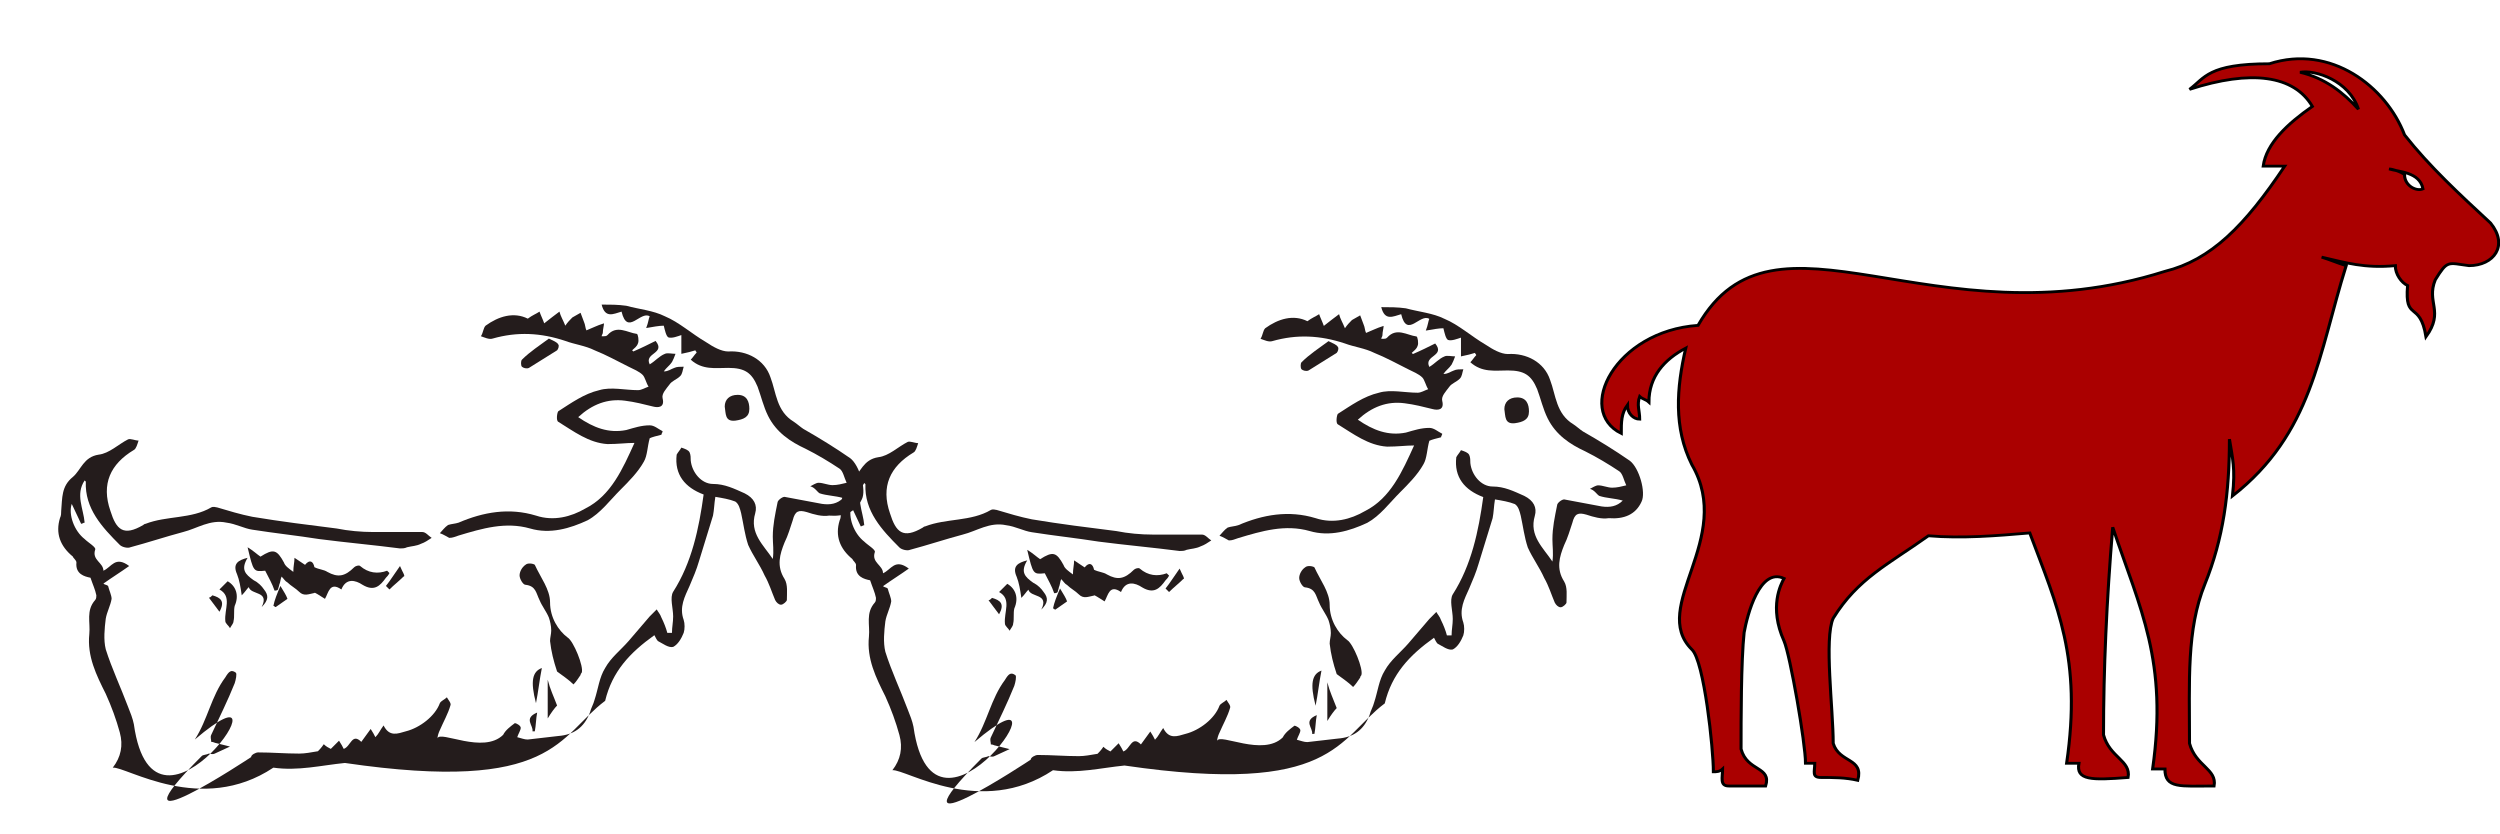
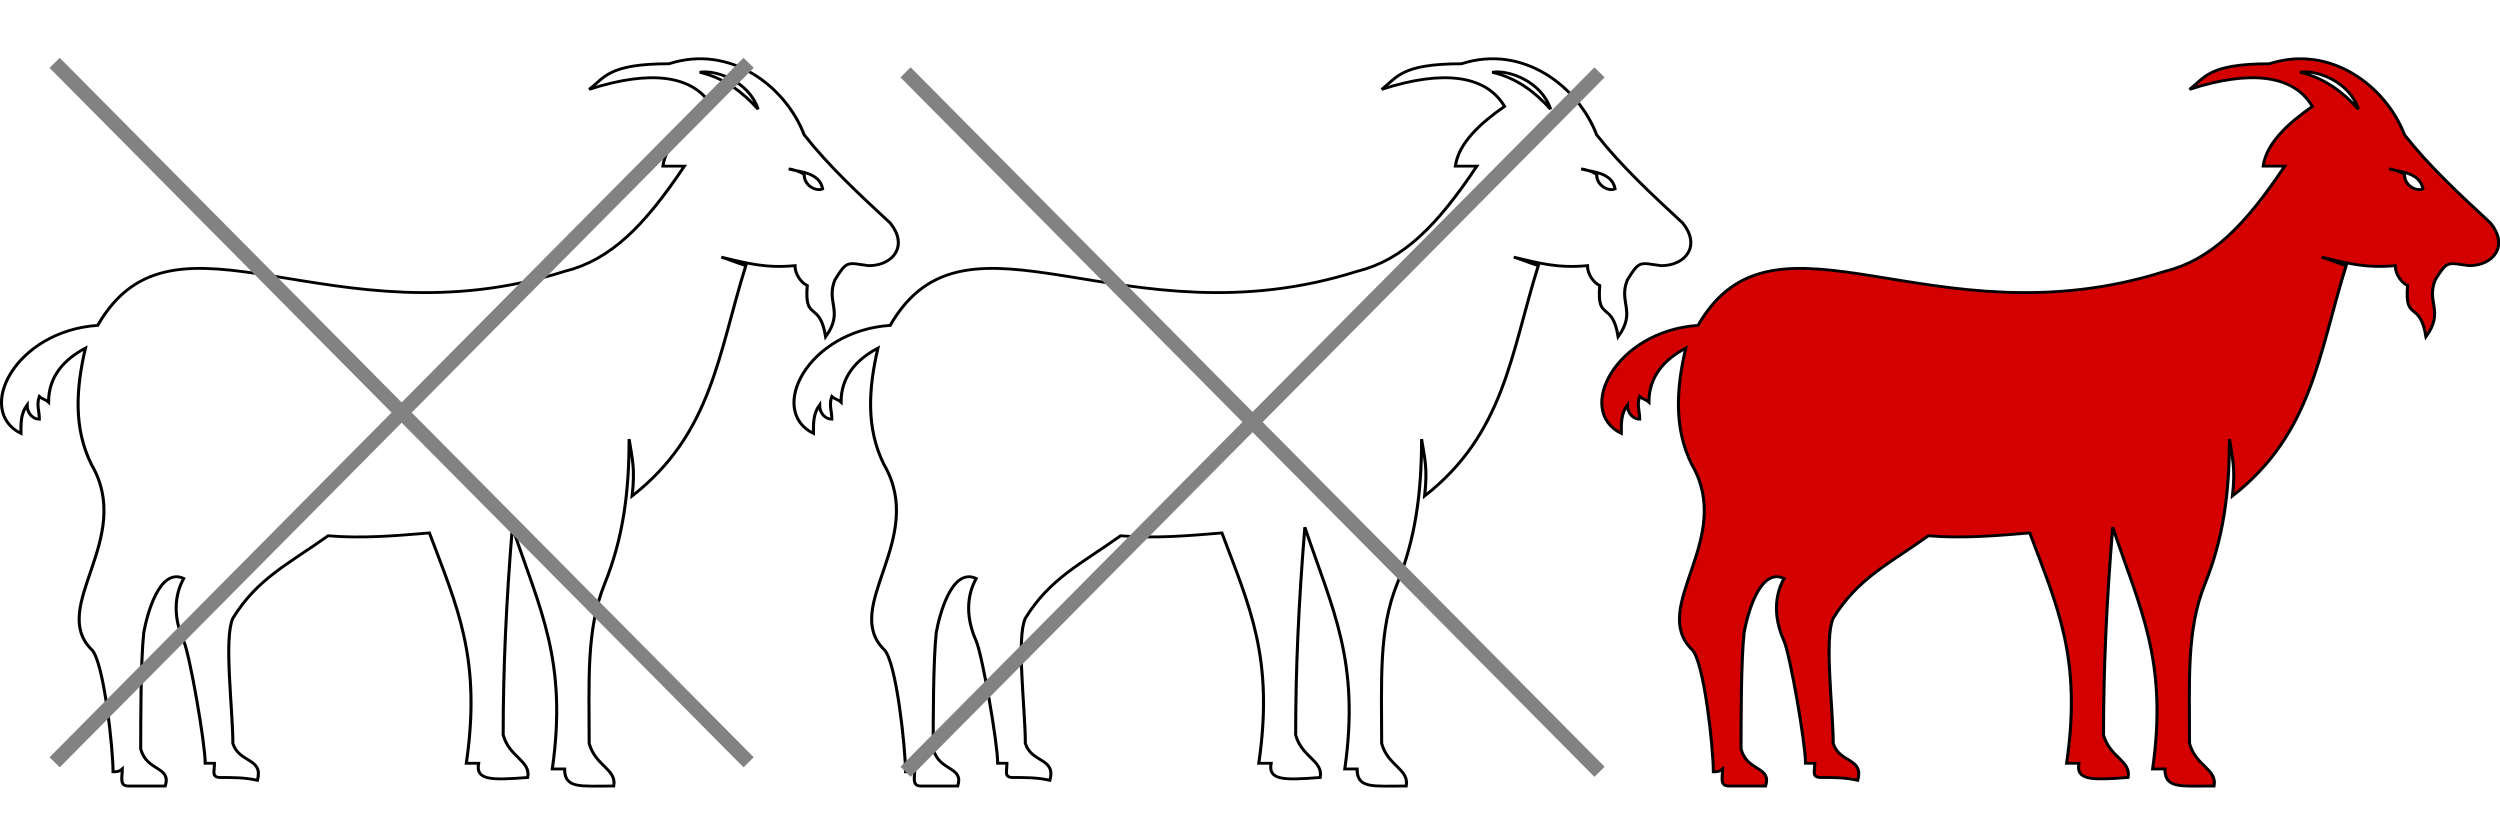
<svg xmlns="http://www.w3.org/2000/svg" xml:space="preserve" version="1.1" style="clip-rule:evenodd;fill-rule:evenodd;image-rendering:optimizeQuality;shape-rendering:geometricPrecision;text-rendering:geometricPrecision" viewBox="0 0 750 250" x="0px" y="0px" id="svg10" width="750" height="250">
  <defs id="defs4">
    <style type="text/css" id="style2">
   
    .fil0 {fill:black}
   
  </style>
  </defs>
-   <g id="g8" style="fill:#aa0000;fill-opacity:1;stroke:#000000;stroke-opacity:1" transform="matrix(0.9214962,0,0,0.8530509,480.8447,17.42406)">
-     <path class="fil0" d="m 199,256 c 1,-6 -6,-7 -8,-15 0,-22 -1,-40 5,-56 6,-16 8,-32 8,-51 1,7 2,10 1,20 26,-22 28,-50 37,-81 -3,-1 -5,-2 -8,-3 8,2 14,4 24,3 0,3 2,6 4,7 -1,13 4,5 6,18 6,-9 0,-12 3,-20 4,-7 4,-6 11,-5 8,0 13,-7 7,-15 C 279,48 269,38 261,27 255,10 237,-5 217,2 c -20,0 -21,5 -26,9 20,-7 34,-5 40,6 -8,6 -15,13 -16,21 2,0 5,0 7,0 C 209,59 198,71 183,75 107,101 56,47 31,94 4,96 -9,124 6,132 c 0,-4 0,-7 2,-10 0,3 2,5 4,5 0,-3 -1,-5 0,-8 1,1 2,1 3,2 0,-9 5,-15 12,-19 -3,14 -4,28 2,41 14,26 -14,50 0,65 4,4 7,35 7,43 1,0 2,0 3,-1 0,3 -1,6 2,6 4,0 8,0 12,0 2,-7 -6,-5 -8,-13 0,-10 0,-31 1,-41 1,-6 5,-23 13,-19 -1,2 -5,10 0,22 2,5 7,36 7,43 1,0 2,0 3,0 0,3 -1,5 2,5 4,0 8,0 12,1 2,-8 -6,-6 -8,-13 0,-12 -3,-37 0,-44 8,-14 18,-19 31,-29 11,1 22,0 33,-1 9,26 17,44 12,81 1,0 2,0 4,0 -1,6 4,6 16,5 1,-6 -6,-7 -8,-15 0,-23 1,-47 3,-73 9,29 18,47 13,85 2,0 3,0 4,0 0,7 5,6 16,6 z M 267,46 c -1,-6 -8,-6 -11,-7 1,0 4,1 5,2 0,4 4,6 6,5 z M 246,18 C 241,12 235,7 227,5 c 5,-1 16,3 19,13 z" id="path6" style="fill:#aa0000;fill-opacity:1;stroke:#000000;stroke-opacity:1" />
+   <g id="g8" style="fill:#d40000;fill-opacity:1;stroke:#000000;stroke-opacity:1" transform="matrix(0.9214962,0,0,0.8530509,480.8447,17.42406)">
+     <path class="fil0" d="m 199,256 c 1,-6 -6,-7 -8,-15 0,-22 -1,-40 5,-56 6,-16 8,-32 8,-51 1,7 2,10 1,20 26,-22 28,-50 37,-81 -3,-1 -5,-2 -8,-3 8,2 14,4 24,3 0,3 2,6 4,7 -1,13 4,5 6,18 6,-9 0,-12 3,-20 4,-7 4,-6 11,-5 8,0 13,-7 7,-15 C 279,48 269,38 261,27 255,10 237,-5 217,2 c -20,0 -21,5 -26,9 20,-7 34,-5 40,6 -8,6 -15,13 -16,21 2,0 5,0 7,0 C 209,59 198,71 183,75 107,101 56,47 31,94 4,96 -9,124 6,132 c 0,-4 0,-7 2,-10 0,3 2,5 4,5 0,-3 -1,-5 0,-8 1,1 2,1 3,2 0,-9 5,-15 12,-19 -3,14 -4,28 2,41 14,26 -14,50 0,65 4,4 7,35 7,43 1,0 2,0 3,-1 0,3 -1,6 2,6 4,0 8,0 12,0 2,-7 -6,-5 -8,-13 0,-10 0,-31 1,-41 1,-6 5,-23 13,-19 -1,2 -5,10 0,22 2,5 7,36 7,43 1,0 2,0 3,0 0,3 -1,5 2,5 4,0 8,0 12,1 2,-8 -6,-6 -8,-13 0,-12 -3,-37 0,-44 8,-14 18,-19 31,-29 11,1 22,0 33,-1 9,26 17,44 12,81 1,0 2,0 4,0 -1,6 4,6 16,5 1,-6 -6,-7 -8,-15 0,-23 1,-47 3,-73 9,29 18,47 13,85 2,0 3,0 4,0 0,7 5,6 16,6 z M 267,46 c -1,-6 -8,-6 -11,-7 1,0 4,1 5,2 0,4 4,6 6,5 z M 246,18 C 241,12 235,7 227,5 c 5,-1 16,3 19,13 z" id="path6" style="fill:#d40000;fill-opacity:1;stroke:#000000;stroke-opacity:1" />
  </g>
-   <g id="g902">
-     <path style="fill:#241c1c;stroke-width:3.517" id="path2" d="m 40.163,217.285 c -0.352,-1.759 -1.055,-3.517 -1.759,-5.276 -2.11,-5.627 -4.924,-11.606 -6.682,-17.233 -0.703,-2.814 -0.352,-6.331 0,-9.144 0.352,-2.11 1.407,-3.869 1.759,-5.979 0,-1.055 -0.703,-2.462 -1.055,-3.869 -0.352,-0.352 -1.055,-0.352 -1.407,-0.703 2.462,-1.759 5.276,-3.517 7.737,-5.276 -4.22,-3.165 -5.276,0.352 -7.737,1.407 0,-2.462 -3.517,-3.165 -2.462,-6.331 0.352,-0.703 -2.11,-2.11 -3.165,-3.165 -3.165,-2.462 -4.924,-7.386 -3.869,-10.551 1.055,2.11 1.759,3.869 2.814,5.979 0.352,0 0.703,-0.352 1.055,-0.352 -0.352,-4.22 -2.814,-8.441 0,-12.661 l 0.352,0.352 c -0.352,8.089 4.924,13.716 10.199,18.992 0.703,0.703 2.462,1.055 3.165,0.703 5.276,-1.407 10.551,-3.165 15.827,-4.572 4.22,-1.055 8.089,-3.869 13.013,-2.814 2.814,0.352 5.276,1.759 7.737,2.11 6.682,1.055 13.365,1.759 20.047,2.814 8.089,1.055 16.178,1.759 24.267,2.814 0.703,0 1.407,0 2.11,-0.352 1.407,-0.352 2.814,-0.352 4.22,-1.055 1.055,-0.352 2.11,-1.055 3.165,-1.759 -1.055,-0.703 -1.759,-1.759 -2.814,-1.759 h -14.771 c -3.517,0 -7.386,-0.352 -10.903,-1.055 -8.441,-1.055 -16.882,-2.11 -25.323,-3.517 -3.517,-0.703 -7.034,-1.759 -10.551,-2.814 -0.352,0 -1.055,-0.352 -1.759,0 -5.979,3.517 -13.365,2.462 -19.695,4.924 -0.352,0 -0.703,0.352 -0.703,0.352 -5.979,3.517 -8.089,1.407 -9.848,-4.22 -2.814,-8.089 0,-14.068 7.034,-18.289 0.703,-0.352 1.055,-1.759 1.407,-2.814 -1.055,0 -2.462,-0.703 -3.165,-0.352 -2.814,1.407 -5.627,4.22 -8.793,4.572 -4.572,0.703 -5.276,4.572 -7.737,6.682 -3.517,2.814 -3.165,6.331 -3.517,10.199 0,0.703 0,1.407 -0.352,2.11 -1.407,4.572 0,8.441 3.869,11.606 0,0.352 1.055,1.055 1.055,1.759 -0.352,3.517 2.462,4.22 4.22,4.572 0.703,2.11 1.407,3.517 1.759,5.276 0,0.352 0,1.055 -0.352,1.407 -2.814,3.165 -1.407,6.682 -1.759,10.199 -0.703,6.682 2.11,12.31 4.924,17.937 1.759,3.869 3.165,7.737 4.22,11.606 1.055,3.869 0.352,7.386 -2.11,10.551 3.939,-0.424 26.545,14.421 48.183,0 7.386,1.055 14.42,-0.703 21.454,-1.407 63.017,9.232 64.01,-8.089 78.078,-18.64 2.11,-8.793 7.386,-14.42 14.771,-19.695 0.352,0.703 0.703,1.407 1.055,1.759 1.407,0.703 3.165,2.11 4.572,1.759 1.407,-0.703 2.462,-2.462 3.165,-4.22 0.352,-1.055 0.352,-2.814 0,-3.869 -1.407,-3.869 0.352,-7.034 1.759,-10.199 1.055,-2.462 2.11,-4.924 2.814,-7.386 l 4.22,-13.716 c 0.352,-1.759 0.352,-3.517 0.703,-5.627 2.11,0.352 4.22,0.703 5.979,1.407 1.055,0.703 1.407,2.11 1.759,3.517 0.703,3.165 1.055,6.331 2.11,9.496 1.407,3.165 3.517,5.979 4.924,9.144 1.407,2.462 2.11,4.924 3.165,7.386 0.352,0.703 1.055,1.407 1.759,1.407 0.703,0 1.759,-1.055 1.759,-1.407 0,-2.11 0.352,-4.572 -0.703,-6.331 -2.462,-3.869 -1.407,-7.386 0,-10.903 1.055,-2.11 1.759,-4.572 2.462,-6.682 0.703,-2.814 1.759,-3.165 4.22,-2.462 2.11,0.703 4.572,1.407 6.682,1.055 4.572,0.352 8.089,-1.055 9.848,-4.924 1.407,-2.814 -0.703,-10.199 -3.517,-12.31 -4.572,-3.165 -9.144,-5.979 -14.068,-8.793 -1.055,-0.703 -1.759,-1.407 -2.814,-2.11 -5.276,-3.165 -5.276,-8.793 -7.034,-13.365 -1.759,-5.276 -7.034,-8.089 -12.661,-7.737 -2.11,0 -4.572,-1.407 -6.682,-2.814 -4.22,-2.462 -8.089,-5.979 -12.31,-7.737 -3.517,-1.759 -7.737,-2.11 -11.606,-3.165 -2.462,-0.352 -4.924,-0.352 -7.386,-0.352 1.055,4.22 3.517,2.814 5.979,2.11 1.759,7.386 5.627,-0.352 8.441,1.407 -0.352,0.703 -0.352,1.759 -1.055,3.517 2.11,-0.352 3.869,-0.703 5.276,-0.703 0.352,1.407 0.703,3.165 1.407,3.517 1.055,0.352 2.814,-0.352 3.869,-0.703 v 5.627 c 1.759,-0.352 3.165,-0.703 4.22,-1.055 0,0.352 0.352,0.352 0.352,0.703 -0.703,0.703 -1.055,1.407 -1.759,2.11 3.517,3.165 7.386,2.462 11.254,2.462 4.924,0 7.034,1.407 8.793,5.627 1.055,2.814 1.759,5.979 3.165,8.793 2.462,4.924 6.682,7.737 11.254,9.848 3.517,1.759 7.034,3.869 10.199,5.979 1.055,0.703 1.407,2.814 2.11,4.22 -1.407,0.352 -2.814,0.703 -4.22,0.703 -1.407,0 -2.814,-0.703 -4.22,-0.703 -0.703,0 -1.759,0.703 -2.462,1.055 1.407,0.352 2.11,1.759 2.814,2.11 2.11,0.703 4.572,0.703 7.034,1.407 -1.759,1.759 -3.869,2.11 -6.331,1.759 -3.869,-0.703 -7.386,-1.407 -11.254,-2.11 -0.703,0 -2.11,1.055 -2.11,1.759 -0.703,3.517 -1.407,6.682 -1.407,10.199 0,2.11 0.352,4.22 0,6.682 -2.814,-4.22 -7.034,-7.737 -5.276,-13.716 0.703,-2.462 -0.352,-4.572 -3.165,-5.979 -3.165,-1.407 -5.979,-2.814 -9.496,-2.814 -3.517,0 -6.331,-3.517 -6.682,-7.034 0,-0.703 0,-1.759 -0.352,-2.462 -0.352,-0.703 -1.407,-1.055 -2.462,-1.407 -0.352,0.703 -1.055,1.407 -1.407,2.11 -0.703,5.979 2.462,9.848 8.089,11.958 -1.407,10.199 -3.517,20.399 -9.144,29.191 -1.055,1.759 0,4.924 0,7.386 0,1.759 -0.352,3.165 -0.352,4.924 h -1.407 c -0.352,-1.407 -1.055,-3.165 -1.759,-4.572 -0.352,-1.055 -1.055,-1.759 -1.407,-2.462 l -2.11,2.11 -6.331,7.386 c -2.462,2.814 -5.276,4.924 -7.034,8.089 -1.759,2.814 -2.11,6.331 -3.165,9.496 -0.352,1.407 -1.055,2.462 -1.407,3.869 -1.759,4.572 -4.924,6.682 -9.496,7.034 -3.165,0.352 -6.331,0.703 -9.144,1.055 -1.055,0 -1.759,-0.352 -3.165,-0.703 0.352,-1.055 1.055,-2.11 1.055,-2.814 0,-0.703 -1.407,-1.407 -1.759,-1.407 -1.407,1.055 -2.814,2.11 -3.517,3.517 -5.956,5.88 -18.992,-1.407 -19.695,1.055 0,-0.703 0.352,-1.759 0.703,-2.462 1.055,-2.462 2.462,-4.924 3.165,-7.386 0.352,-0.703 -0.703,-1.759 -1.055,-2.462 -0.703,0.703 -1.759,1.055 -2.11,1.759 -1.407,3.869 -5.979,7.386 -10.199,8.441 -2.462,0.703 -4.924,1.759 -6.682,-1.759 -1.055,1.407 -1.407,2.462 -2.462,3.517 -0.352,-0.703 -0.703,-1.407 -1.407,-2.462 -1.055,1.407 -1.759,2.462 -2.814,3.869 -2.814,-2.814 -3.165,1.407 -5.276,2.11 -0.352,-0.703 -0.703,-1.407 -1.407,-2.462 l -2.462,2.462 c -0.703,-0.352 -1.407,-0.703 -2.11,-1.407 -0.703,1.055 -1.407,1.759 -1.759,2.11 -2.11,0.352 -3.869,0.703 -5.627,0.703 -4.22,0 -8.089,-0.352 -12.31,-0.352 -0.703,0 -2.11,0.703 -2.11,1.407 0,0 -44.91,29.787 -14.771,-0.352 0.352,-0.352 1.407,-0.352 2.11,-0.703 0.352,0 1.055,0.352 1.759,0 1.407,-0.703 3.165,-1.407 4.572,-2.11 l -4.22,-1.055 c -0.352,0 -0.703,-0.352 -1.407,-0.352 0,-0.703 -0.352,-1.407 0,-2.11 2.462,-5.276 4.924,-10.199 7.034,-15.475 0.352,-1.055 0.703,-2.814 0.352,-3.165 -1.407,-1.055 -2.11,-0.352 -3.165,1.407 -4.22,5.627 -5.276,12.661 -9.144,18.64 31.496,-26.831 -12.188,38.918 -18.289,-4.572 z" />
-     <path style="fill:#241c1c;stroke-width:3.517" id="path4" d="m 190.34,132.876 c -3.517,7.737 -7.034,15.827 -14.771,19.695 -4.22,2.462 -9.496,3.869 -14.771,2.11 -8.089,-2.462 -15.827,-1.055 -23.212,2.11 -1.055,0.352 -2.11,0.352 -3.165,0.703 -1.055,0.703 -1.759,1.759 -2.462,2.462 1.055,0.352 2.11,1.055 2.814,1.407 1.055,0 1.759,-0.352 2.814,-0.703 7.034,-2.11 14.068,-4.22 21.454,-2.11 5.979,1.759 11.958,0 17.233,-2.462 3.869,-2.11 6.682,-5.979 9.848,-9.144 2.462,-2.462 5.276,-5.276 7.034,-8.441 1.055,-1.759 1.055,-4.572 1.759,-7.034 0.703,-0.352 2.11,-0.703 3.517,-1.055 0,-0.352 0.352,-0.703 0.352,-1.055 -1.407,-0.703 -2.462,-1.759 -3.869,-1.759 -2.462,0 -4.572,0.703 -7.034,1.407 -5.276,1.055 -9.848,-0.703 -14.42,-3.869 4.22,-3.869 8.793,-5.627 14.068,-4.924 2.814,0.352 5.627,1.055 8.441,1.759 1.407,0.352 3.517,0.352 2.814,-2.462 -0.352,-1.407 1.055,-2.814 2.11,-4.22 0.703,-1.055 2.11,-1.407 3.165,-2.462 0.703,-0.703 0.703,-1.759 1.055,-2.814 -1.055,0 -2.11,0 -2.814,0.352 -1.055,0.352 -1.759,1.055 -3.165,1.055 0.703,-1.055 1.759,-1.759 2.462,-2.814 0.352,-0.703 0.703,-1.407 1.055,-2.462 -1.055,0 -2.462,-0.352 -3.165,0 -1.759,0.703 -2.814,2.11 -4.572,3.165 -1.759,-3.517 4.924,-3.165 1.759,-7.034 -2.11,1.055 -4.22,2.11 -6.682,3.165 0,0 -0.352,-0.352 -0.352,-0.352 0.703,-0.703 1.407,-1.055 1.759,-2.11 0.352,-0.703 0,-2.814 -0.352,-2.814 -2.814,-0.352 -5.979,-2.814 -8.793,0.352 -0.352,0.352 -0.703,0.352 -1.055,0.352 0,0 -0.352,0 -0.703,0 0,-0.352 0.352,-0.703 0.352,-1.055 0,-1.055 0.352,-2.11 0.352,-2.814 -1.055,0.352 -2.11,0.703 -2.814,1.055 -0.703,0.352 -1.759,0.703 -2.462,1.055 -0.352,-0.703 -0.352,-1.759 -0.703,-2.462 -0.352,-1.055 -0.703,-1.759 -1.055,-2.814 -0.703,0.352 -1.759,1.055 -2.462,1.407 -0.703,0.703 -1.407,1.407 -2.11,2.462 -0.703,-1.759 -1.407,-2.814 -1.759,-4.22 -1.407,1.055 -2.814,2.11 -4.572,3.517 -0.352,-1.055 -1.055,-2.462 -1.407,-3.517 -1.055,0.703 -2.11,1.055 -3.517,2.11 -4.22,-2.11 -8.793,-0.703 -12.661,2.11 -0.703,0.703 -0.703,2.11 -1.407,3.165 1.055,0.352 2.462,1.055 3.517,0.703 7.386,-2.11 14.42,-1.759 21.806,0.703 2.814,1.055 5.979,1.407 8.793,2.814 3.517,1.407 6.682,3.165 10.199,4.924 1.407,0.703 3.165,1.407 4.22,2.462 0.703,0.703 1.055,2.462 1.759,3.517 -1.055,0.352 -2.11,1.055 -3.165,1.055 -3.869,0 -8.089,-1.055 -11.606,0 -4.572,1.055 -8.441,3.869 -12.31,6.331 -0.352,0.352 -0.703,2.814 0,3.165 4.572,2.814 9.144,6.331 14.771,6.682 3.165,0 5.627,-0.352 8.089,-0.352 z" />
-     <path style="fill:#241c1c;stroke-width:3.517" id="path6-3" d="m 97.49,179.653 c 1.055,-1.759 1.407,-5.276 4.924,-2.814 1.407,-3.517 4.22,-2.814 6.331,-1.407 3.517,2.11 5.276,0.352 7.034,-2.11 0.352,-0.352 0.703,-0.703 1.055,-1.407 -0.352,-0.352 -0.703,-0.703 -0.703,-0.703 -2.814,1.055 -5.627,0.703 -8.089,-1.407 -0.352,-0.352 -1.407,0 -1.759,0.352 -2.814,2.814 -4.924,3.165 -8.089,1.407 -1.055,-0.703 -2.462,-0.703 -3.869,-1.407 -0.352,-1.759 -1.407,-2.462 -2.814,-0.703 -1.055,-0.703 -2.11,-1.407 -3.165,-2.11 0,1.407 -0.352,2.462 -0.352,4.22 -1.407,-1.055 -2.462,-1.759 -2.814,-2.814 -2.11,-3.869 -3.165,-4.22 -7.034,-1.759 -1.055,-0.703 -2.11,-1.759 -3.869,-2.814 1.759,7.386 1.759,7.386 5.276,7.034 1.055,2.11 2.11,3.869 2.814,5.979 0.352,0 0.703,0 1.055,-0.352 0,-0.352 0.352,-1.055 0.352,-1.407 0.352,-0.703 0.352,-1.759 0.703,-2.462 0.703,0.703 1.055,1.407 1.759,1.759 1.055,1.055 2.462,1.759 3.517,2.814 1.407,1.407 2.814,0.703 4.572,0.352 0,-0.352 1.407,0.703 3.165,1.759 z" />
-     <path style="fill:#241c1c;stroke-width:3.517" id="path8" d="m 167.127,201.458 c 1.407,1.055 3.517,2.462 4.924,3.869 0.703,-0.703 1.407,-1.759 2.11,-2.814 0,0 0,-0.352 0.352,-0.703 0.703,-1.759 -2.462,-9.496 -4.22,-10.551 -2.814,-2.11 -5.276,-5.979 -5.276,-10.551 0,-3.869 -2.814,-7.386 -4.572,-11.254 -0.352,-0.352 -2.11,-0.703 -2.814,0 -1.055,0.703 -1.759,2.11 -1.759,3.165 0,1.055 1.055,2.814 1.759,2.814 3.165,0.352 3.165,2.462 4.22,4.572 0.703,1.759 2.11,3.517 2.814,5.276 0.352,1.055 0.703,2.462 0.703,3.869 0,1.055 -0.352,2.11 -0.352,3.165 0.352,3.165 1.055,5.979 2.11,9.144 z" />
-     <path style="fill:#241c1c;stroke-width:3.517" id="path10" d="m 217.421,121.974 c 0.352,2.11 0,4.572 3.165,4.22 2.462,-0.352 4.22,-1.055 4.22,-3.517 0,-2.11 -0.703,-4.22 -3.517,-4.22 -2.462,0 -3.869,1.407 -3.869,3.517 z" />
-     <path style="fill:#241c1c;stroke-width:3.517" id="path12" d="m 74.278,167.343 c -2.814,0.703 -4.572,1.759 -3.165,4.924 0.703,1.759 1.055,3.869 1.407,6.331 1.055,-1.055 1.407,-1.759 2.11,-2.462 0.703,2.462 6.331,1.055 3.869,5.979 2.11,-2.11 2.11,-3.517 0.703,-5.276 -0.703,-1.055 -1.759,-2.11 -3.165,-2.814 -2.462,-1.759 -3.869,-3.165 -1.759,-6.682 z" />
-     <path style="fill:#241c1c;stroke-width:3.517" id="path14" d="m 164.665,101.575 c -2.814,2.11 -5.627,3.869 -8.089,6.331 -0.352,0.352 -0.352,1.759 0,2.11 0.352,0.352 1.407,0.703 2.11,0.352 2.814,-1.759 5.627,-3.517 8.441,-5.276 0.352,-0.352 0.703,-1.407 0.352,-1.759 -0.352,-0.703 -1.407,-1.055 -2.814,-1.759 z" />
-     <path style="fill:#241c1c;stroke-width:3.517" id="path16" d="m 68.299,174.377 c -0.703,0.703 -1.407,1.407 -2.462,2.462 3.869,2.11 1.407,5.979 1.759,9.496 0,0.703 1.055,1.407 1.407,2.11 0.352,-0.703 1.055,-1.407 1.055,-2.11 0.352,-1.407 0,-3.165 0.352,-4.572 1.407,-3.165 0.352,-5.979 -2.11,-7.386 z" />
-     <path style="fill:#241c1c;stroke-width:3.517" id="path18" d="m 160.797,210.954 c 0.703,-3.517 1.055,-7.034 1.759,-10.551 -2.814,1.055 -3.517,3.869 -1.759,10.551 z" />
-     <path style="fill:#241c1c;stroke-width:3.517" id="path20" d="m 167.127,211.658 c -1.055,-2.814 -2.11,-4.924 -2.814,-7.737 0,3.869 0,7.386 0,11.606 1.055,-1.759 2.11,-3.165 2.814,-3.869 z" />
-     <path style="fill:#241c1c;stroke-width:3.517" id="path22" d="m 119.999,169.805 c -1.759,2.462 -2.814,4.22 -4.22,5.979 0.352,0.352 0.703,0.703 1.055,1.055 1.407,-1.407 2.814,-2.462 4.22,-3.869 0.703,0 -0.352,-1.407 -1.055,-3.165 z" />
-     <path style="fill:#241c1c;stroke-width:3.517" id="path24" d="m 84.126,175.784 c -1.055,2.462 -1.759,4.22 -2.11,5.979 0.352,0 0.352,0.352 0.703,0.352 1.055,-0.703 2.462,-1.759 3.517,-2.462 -0.352,-1.055 -1.055,-2.11 -2.11,-3.869 z" />
-     <path style="fill:#241c1c;stroke-width:3.517" id="path26" d="m 62.672,179.301 c 1.055,1.407 2.11,2.814 3.165,4.22 1.759,-3.165 0.352,-4.22 -2.11,-4.924 -0.352,0.352 -0.703,0.703 -1.055,0.703 z" />
-     <path style="fill:#241c1c;stroke-width:3.517" id="path28" d="m 161.148,213.768 c -4.22,1.759 -1.055,3.869 -1.407,5.627 0.352,0 0.703,0 0.703,0 0.352,-1.759 0.352,-3.869 0.703,-5.627 z" />
+   <g transform="matrix(0.9214962,0,0,0.8530509,238.4912,17.42406)" id="g8-3" style="fill:none;fill-opacity:1;stroke:#000000;stroke-opacity:1;image-rendering:optimizeQuality;shape-rendering:geometricPrecision;text-rendering:geometricPrecision">
+     <path class="fil0" d="m 199,256 c 1,-6 -6,-7 -8,-15 0,-22 -1,-40 5,-56 6,-16 8,-32 8,-51 1,7 2,10 1,20 26,-22 28,-50 37,-81 -3,-1 -5,-2 -8,-3 8,2 14,4 24,3 0,3 2,6 4,7 -1,13 4,5 6,18 6,-9 0,-12 3,-20 4,-7 4,-6 11,-5 8,0 13,-7 7,-15 C 279,48 269,38 261,27 255,10 237,-5 217,2 c -20,0 -21,5 -26,9 20,-7 34,-5 40,6 -8,6 -15,13 -16,21 2,0 5,0 7,0 C 209,59 198,71 183,75 107,101 56,47 31,94 4,96 -9,124 6,132 c 0,-4 0,-7 2,-10 0,3 2,5 4,5 0,-3 -1,-5 0,-8 1,1 2,1 3,2 0,-9 5,-15 12,-19 -3,14 -4,28 2,41 14,26 -14,50 0,65 4,4 7,35 7,43 1,0 2,0 3,-1 0,3 -1,6 2,6 4,0 8,0 12,0 2,-7 -6,-5 -8,-13 0,-10 0,-31 1,-41 1,-6 5,-23 13,-19 -1,2 -5,10 0,22 2,5 7,36 7,43 1,0 2,0 3,0 0,3 -1,5 2,5 4,0 8,0 12,1 2,-8 -6,-6 -8,-13 0,-12 -3,-37 0,-44 8,-14 18,-19 31,-29 11,1 22,0 33,-1 9,26 17,44 12,81 1,0 2,0 4,0 -1,6 4,6 16,5 1,-6 -6,-7 -8,-15 0,-23 1,-47 3,-73 9,29 18,47 13,85 2,0 3,0 4,0 0,7 5,6 16,6 z M 267,46 c -1,-6 -8,-6 -11,-7 1,0 4,1 5,2 0,4 4,6 6,5 z M 246,18 C 241,12 235,7 227,5 c 5,-1 16,3 19,13 z" id="path6-6" style="fill:none;fill-opacity:1;stroke:#000000;stroke-opacity:1" />
  </g>
-   <g transform="translate(233.886,0.768638)" style="clip-rule:evenodd;fill-rule:evenodd;image-rendering:optimizeQuality;shape-rendering:geometricPrecision;text-rendering:geometricPrecision" id="g902-6">
-     <path style="fill:#241c1c;stroke-width:3.517" id="path2-7" d="m 40.163,217.285 c -0.352,-1.759 -1.055,-3.517 -1.759,-5.276 -2.11,-5.627 -4.924,-11.606 -6.682,-17.233 -0.703,-2.814 -0.352,-6.331 0,-9.144 0.352,-2.11 1.407,-3.869 1.759,-5.979 0,-1.055 -0.703,-2.462 -1.055,-3.869 -0.352,-0.352 -1.055,-0.352 -1.407,-0.703 2.462,-1.759 5.276,-3.517 7.737,-5.276 -4.22,-3.165 -5.276,0.352 -7.737,1.407 0,-2.462 -3.517,-3.165 -2.462,-6.331 0.352,-0.703 -2.11,-2.11 -3.165,-3.165 -3.165,-2.462 -4.924,-7.386 -3.869,-10.551 1.055,2.11 1.759,3.869 2.814,5.979 0.352,0 0.703,-0.352 1.055,-0.352 -0.352,-4.22 -2.814,-8.441 0,-12.661 l 0.352,0.352 c -0.352,8.089 4.924,13.716 10.199,18.992 0.703,0.703 2.462,1.055 3.165,0.703 5.276,-1.407 10.551,-3.165 15.827,-4.572 4.22,-1.055 8.089,-3.869 13.013,-2.814 2.814,0.352 5.276,1.759 7.737,2.11 6.682,1.055 13.365,1.759 20.047,2.814 8.089,1.055 16.178,1.759 24.267,2.814 0.703,0 1.407,0 2.11,-0.352 1.407,-0.352 2.814,-0.352 4.22,-1.055 1.055,-0.352 2.11,-1.055 3.165,-1.759 -1.055,-0.703 -1.759,-1.759 -2.814,-1.759 h -14.771 c -3.517,0 -7.386,-0.352 -10.903,-1.055 -8.441,-1.055 -16.882,-2.11 -25.323,-3.517 -3.517,-0.703 -7.034,-1.759 -10.551,-2.814 -0.352,0 -1.055,-0.352 -1.759,0 -5.979,3.517 -13.365,2.462 -19.695,4.924 -0.352,0 -0.703,0.352 -0.703,0.352 -5.979,3.517 -8.089,1.407 -9.848,-4.22 -2.814,-8.089 0,-14.068 7.034,-18.289 0.703,-0.352 1.055,-1.759 1.407,-2.814 -1.055,0 -2.462,-0.703 -3.165,-0.352 -2.814,1.407 -5.627,4.22 -8.793,4.572 -4.572,0.703 -5.276,4.572 -7.737,6.682 -3.517,2.814 -3.165,6.331 -3.517,10.199 0,0.703 0,1.407 -0.352,2.11 -1.407,4.572 0,8.441 3.869,11.606 0,0.352 1.055,1.055 1.055,1.759 -0.352,3.517 2.462,4.22 4.22,4.572 0.703,2.11 1.407,3.517 1.759,5.276 0,0.352 0,1.055 -0.352,1.407 -2.814,3.165 -1.407,6.682 -1.759,10.199 -0.703,6.682 2.11,12.31 4.924,17.937 1.759,3.869 3.165,7.737 4.22,11.606 1.055,3.869 0.352,7.386 -2.11,10.551 3.939,-0.424 26.545,14.421 48.183,0 7.386,1.055 14.42,-0.703 21.454,-1.407 63.017,9.232 64.01,-8.089 78.078,-18.64 2.11,-8.793 7.386,-14.42 14.771,-19.695 0.352,0.703 0.703,1.407 1.055,1.759 1.407,0.703 3.165,2.11 4.572,1.759 1.407,-0.703 2.462,-2.462 3.165,-4.22 0.352,-1.055 0.352,-2.814 0,-3.869 -1.407,-3.869 0.352,-7.034 1.759,-10.199 1.055,-2.462 2.11,-4.924 2.814,-7.386 l 4.22,-13.716 c 0.352,-1.759 0.352,-3.517 0.703,-5.627 2.11,0.352 4.22,0.703 5.979,1.407 1.055,0.703 1.407,2.11 1.759,3.517 0.703,3.165 1.055,6.331 2.11,9.496 1.407,3.165 3.517,5.979 4.924,9.144 1.407,2.462 2.11,4.924 3.165,7.386 0.352,0.703 1.055,1.407 1.759,1.407 0.703,0 1.759,-1.055 1.759,-1.407 0,-2.11 0.352,-4.572 -0.703,-6.331 -2.462,-3.869 -1.407,-7.386 0,-10.903 1.055,-2.11 1.759,-4.572 2.462,-6.682 0.703,-2.814 1.759,-3.165 4.22,-2.462 2.11,0.703 4.572,1.407 6.682,1.055 4.572,0.352 8.089,-1.055 9.848,-4.924 1.407,-2.814 -0.703,-10.199 -3.517,-12.31 -4.572,-3.165 -9.144,-5.979 -14.068,-8.793 -1.055,-0.703 -1.759,-1.407 -2.814,-2.11 -5.276,-3.165 -5.276,-8.793 -7.034,-13.365 -1.759,-5.276 -7.034,-8.089 -12.661,-7.737 -2.11,0 -4.572,-1.407 -6.682,-2.814 -4.22,-2.462 -8.089,-5.979 -12.31,-7.737 -3.517,-1.759 -7.737,-2.11 -11.606,-3.165 -2.462,-0.352 -4.924,-0.352 -7.386,-0.352 1.055,4.22 3.517,2.814 5.979,2.11 1.759,7.386 5.627,-0.352 8.441,1.407 -0.352,0.703 -0.352,1.759 -1.055,3.517 2.11,-0.352 3.869,-0.703 5.276,-0.703 0.352,1.407 0.703,3.165 1.407,3.517 1.055,0.352 2.814,-0.352 3.869,-0.703 v 5.627 c 1.759,-0.352 3.165,-0.703 4.22,-1.055 0,0.352 0.352,0.352 0.352,0.703 -0.703,0.703 -1.055,1.407 -1.759,2.11 3.517,3.165 7.386,2.462 11.254,2.462 4.924,0 7.034,1.407 8.793,5.627 1.055,2.814 1.759,5.979 3.165,8.793 2.462,4.924 6.682,7.737 11.254,9.848 3.517,1.759 7.034,3.869 10.199,5.979 1.055,0.703 1.407,2.814 2.11,4.22 -1.407,0.352 -2.814,0.703 -4.22,0.703 -1.407,0 -2.814,-0.703 -4.22,-0.703 -0.703,0 -1.759,0.703 -2.462,1.055 1.407,0.352 2.11,1.759 2.814,2.11 2.11,0.703 4.572,0.703 7.034,1.407 -1.759,1.759 -3.869,2.11 -6.331,1.759 -3.869,-0.703 -7.386,-1.407 -11.254,-2.11 -0.703,0 -2.11,1.055 -2.11,1.759 -0.703,3.517 -1.407,6.682 -1.407,10.199 0,2.11 0.352,4.22 0,6.682 -2.814,-4.22 -7.034,-7.737 -5.276,-13.716 0.703,-2.462 -0.352,-4.572 -3.165,-5.979 -3.165,-1.407 -5.979,-2.814 -9.496,-2.814 -3.517,0 -6.331,-3.517 -6.682,-7.034 0,-0.703 0,-1.759 -0.352,-2.462 -0.352,-0.703 -1.407,-1.055 -2.462,-1.407 -0.352,0.703 -1.055,1.407 -1.407,2.11 -0.703,5.979 2.462,9.848 8.089,11.958 -1.407,10.199 -3.517,20.399 -9.144,29.191 -1.055,1.759 0,4.924 0,7.386 0,1.759 -0.352,3.165 -0.352,4.924 h -1.407 c -0.352,-1.407 -1.055,-3.165 -1.759,-4.572 -0.352,-1.055 -1.055,-1.759 -1.407,-2.462 l -2.11,2.11 -6.331,7.386 c -2.462,2.814 -5.276,4.924 -7.034,8.089 -1.759,2.814 -2.11,6.331 -3.165,9.496 -0.352,1.407 -1.055,2.462 -1.407,3.869 -1.759,4.572 -4.924,6.682 -9.496,7.034 -3.165,0.352 -6.331,0.703 -9.144,1.055 -1.055,0 -1.759,-0.352 -3.165,-0.703 0.352,-1.055 1.055,-2.11 1.055,-2.814 0,-0.703 -1.407,-1.407 -1.759,-1.407 -1.407,1.055 -2.814,2.11 -3.517,3.517 -5.956,5.88 -18.992,-1.407 -19.695,1.055 0,-0.703 0.352,-1.759 0.703,-2.462 1.055,-2.462 2.462,-4.924 3.165,-7.386 0.352,-0.703 -0.703,-1.759 -1.055,-2.462 -0.703,0.703 -1.759,1.055 -2.11,1.759 -1.407,3.869 -5.979,7.386 -10.199,8.441 -2.462,0.703 -4.924,1.759 -6.682,-1.759 -1.055,1.407 -1.407,2.462 -2.462,3.517 -0.352,-0.703 -0.703,-1.407 -1.407,-2.462 -1.055,1.407 -1.759,2.462 -2.814,3.869 -2.814,-2.814 -3.165,1.407 -5.276,2.11 -0.352,-0.703 -0.703,-1.407 -1.407,-2.462 l -2.462,2.462 c -0.703,-0.352 -1.407,-0.703 -2.11,-1.407 -0.703,1.055 -1.407,1.759 -1.759,2.11 -2.11,0.352 -3.869,0.703 -5.627,0.703 -4.22,0 -8.089,-0.352 -12.31,-0.352 -0.703,0 -2.11,0.703 -2.11,1.407 0,0 -44.91,29.787 -14.771,-0.352 0.352,-0.352 1.407,-0.352 2.11,-0.703 0.352,0 1.055,0.352 1.759,0 1.407,-0.703 3.165,-1.407 4.572,-2.11 l -4.22,-1.055 c -0.352,0 -0.703,-0.352 -1.407,-0.352 0,-0.703 -0.352,-1.407 0,-2.11 2.462,-5.276 4.924,-10.199 7.034,-15.475 0.352,-1.055 0.703,-2.814 0.352,-3.165 -1.407,-1.055 -2.11,-0.352 -3.165,1.407 -4.22,5.627 -5.276,12.661 -9.144,18.64 31.496,-26.831 -12.188,38.918 -18.289,-4.572 z" />
-     <path style="fill:#241c1c;stroke-width:3.517" id="path4-5" d="m 190.34,132.876 c -3.517,7.737 -7.034,15.827 -14.771,19.695 -4.22,2.462 -9.496,3.869 -14.771,2.11 -8.089,-2.462 -15.827,-1.055 -23.212,2.11 -1.055,0.352 -2.11,0.352 -3.165,0.703 -1.055,0.703 -1.759,1.759 -2.462,2.462 1.055,0.352 2.11,1.055 2.814,1.407 1.055,0 1.759,-0.352 2.814,-0.703 7.034,-2.11 14.068,-4.22 21.454,-2.11 5.979,1.759 11.958,0 17.233,-2.462 3.869,-2.11 6.682,-5.979 9.848,-9.144 2.462,-2.462 5.276,-5.276 7.034,-8.441 1.055,-1.759 1.055,-4.572 1.759,-7.034 0.703,-0.352 2.11,-0.703 3.517,-1.055 0,-0.352 0.352,-0.703 0.352,-1.055 -1.407,-0.703 -2.462,-1.759 -3.869,-1.759 -2.462,0 -4.572,0.703 -7.034,1.407 -5.276,1.055 -9.848,-0.703 -14.42,-3.869 4.22,-3.869 8.793,-5.627 14.068,-4.924 2.814,0.352 5.627,1.055 8.441,1.759 1.407,0.352 3.517,0.352 2.814,-2.462 -0.352,-1.407 1.055,-2.814 2.11,-4.22 0.703,-1.055 2.11,-1.407 3.165,-2.462 0.703,-0.703 0.703,-1.759 1.055,-2.814 -1.055,0 -2.11,0 -2.814,0.352 -1.055,0.352 -1.759,1.055 -3.165,1.055 0.703,-1.055 1.759,-1.759 2.462,-2.814 0.352,-0.703 0.703,-1.407 1.055,-2.462 -1.055,0 -2.462,-0.352 -3.165,0 -1.759,0.703 -2.814,2.11 -4.572,3.165 -1.759,-3.517 4.924,-3.165 1.759,-7.034 -2.11,1.055 -4.22,2.11 -6.682,3.165 0,0 -0.352,-0.352 -0.352,-0.352 0.703,-0.703 1.407,-1.055 1.759,-2.11 0.352,-0.703 0,-2.814 -0.352,-2.814 -2.814,-0.352 -5.979,-2.814 -8.793,0.352 -0.352,0.352 -0.703,0.352 -1.055,0.352 0,0 -0.352,0 -0.703,0 0,-0.352 0.352,-0.703 0.352,-1.055 0,-1.055 0.352,-2.11 0.352,-2.814 -1.055,0.352 -2.11,0.703 -2.814,1.055 -0.703,0.352 -1.759,0.703 -2.462,1.055 -0.352,-0.703 -0.352,-1.759 -0.703,-2.462 -0.352,-1.055 -0.703,-1.759 -1.055,-2.814 -0.703,0.352 -1.759,1.055 -2.462,1.407 -0.703,0.703 -1.407,1.407 -2.11,2.462 -0.703,-1.759 -1.407,-2.814 -1.759,-4.22 -1.407,1.055 -2.814,2.11 -4.572,3.517 -0.352,-1.055 -1.055,-2.462 -1.407,-3.517 -1.055,0.703 -2.11,1.055 -3.517,2.11 -4.22,-2.11 -8.793,-0.703 -12.661,2.11 -0.703,0.703 -0.703,2.11 -1.407,3.165 1.055,0.352 2.462,1.055 3.517,0.703 7.386,-2.11 14.42,-1.759 21.806,0.703 2.814,1.055 5.979,1.407 8.793,2.814 3.517,1.407 6.682,3.165 10.199,4.924 1.407,0.703 3.165,1.407 4.22,2.462 0.703,0.703 1.055,2.462 1.759,3.517 -1.055,0.352 -2.11,1.055 -3.165,1.055 -3.869,0 -8.089,-1.055 -11.606,0 -4.572,1.055 -8.441,3.869 -12.31,6.331 -0.352,0.352 -0.703,2.814 0,3.165 4.572,2.814 9.144,6.331 14.771,6.682 3.165,0 5.627,-0.352 8.089,-0.352 z" />
-     <path style="fill:#241c1c;stroke-width:3.517" id="path6-3-3" d="m 97.49,179.653 c 1.055,-1.759 1.407,-5.276 4.924,-2.814 1.407,-3.517 4.22,-2.814 6.331,-1.407 3.517,2.11 5.276,0.352 7.034,-2.11 0.352,-0.352 0.703,-0.703 1.055,-1.407 -0.352,-0.352 -0.703,-0.703 -0.703,-0.703 -2.814,1.055 -5.627,0.703 -8.089,-1.407 -0.352,-0.352 -1.407,0 -1.759,0.352 -2.814,2.814 -4.924,3.165 -8.089,1.407 -1.055,-0.703 -2.462,-0.703 -3.869,-1.407 -0.352,-1.759 -1.407,-2.462 -2.814,-0.703 -1.055,-0.703 -2.11,-1.407 -3.165,-2.11 0,1.407 -0.352,2.462 -0.352,4.22 -1.407,-1.055 -2.462,-1.759 -2.814,-2.814 -2.11,-3.869 -3.165,-4.22 -7.034,-1.759 -1.055,-0.703 -2.11,-1.759 -3.869,-2.814 1.759,7.386 1.759,7.386 5.276,7.034 1.055,2.11 2.11,3.869 2.814,5.979 0.352,0 0.703,0 1.055,-0.352 0,-0.352 0.352,-1.055 0.352,-1.407 0.352,-0.703 0.352,-1.759 0.703,-2.462 0.703,0.703 1.055,1.407 1.759,1.759 1.055,1.055 2.462,1.759 3.517,2.814 1.407,1.407 2.814,0.703 4.572,0.352 0,-0.352 1.407,0.703 3.165,1.759 z" />
-     <path style="fill:#241c1c;stroke-width:3.517" id="path8-5" d="m 167.127,201.458 c 1.407,1.055 3.517,2.462 4.924,3.869 0.703,-0.703 1.407,-1.759 2.11,-2.814 0,0 0,-0.352 0.352,-0.703 0.703,-1.759 -2.462,-9.496 -4.22,-10.551 -2.814,-2.11 -5.276,-5.979 -5.276,-10.551 0,-3.869 -2.814,-7.386 -4.572,-11.254 -0.352,-0.352 -2.11,-0.703 -2.814,0 -1.055,0.703 -1.759,2.11 -1.759,3.165 0,1.055 1.055,2.814 1.759,2.814 3.165,0.352 3.165,2.462 4.22,4.572 0.703,1.759 2.11,3.517 2.814,5.276 0.352,1.055 0.703,2.462 0.703,3.869 0,1.055 -0.352,2.11 -0.352,3.165 0.352,3.165 1.055,5.979 2.11,9.144 z" />
-     <path style="fill:#241c1c;stroke-width:3.517" id="path10-6" d="m 217.421,121.974 c 0.352,2.11 0,4.572 3.165,4.22 2.462,-0.352 4.22,-1.055 4.22,-3.517 0,-2.11 -0.703,-4.22 -3.517,-4.22 -2.462,0 -3.869,1.407 -3.869,3.517 z" />
-     <path style="fill:#241c1c;stroke-width:3.517" id="path12-2" d="m 74.278,167.343 c -2.814,0.703 -4.572,1.759 -3.165,4.924 0.703,1.759 1.055,3.869 1.407,6.331 1.055,-1.055 1.407,-1.759 2.11,-2.462 0.703,2.462 6.331,1.055 3.869,5.979 2.11,-2.11 2.11,-3.517 0.703,-5.276 -0.703,-1.055 -1.759,-2.11 -3.165,-2.814 -2.462,-1.759 -3.869,-3.165 -1.759,-6.682 z" />
-     <path style="fill:#241c1c;stroke-width:3.517" id="path14-9" d="m 164.665,101.575 c -2.814,2.11 -5.627,3.869 -8.089,6.331 -0.352,0.352 -0.352,1.759 0,2.11 0.352,0.352 1.407,0.703 2.11,0.352 2.814,-1.759 5.627,-3.517 8.441,-5.276 0.352,-0.352 0.703,-1.407 0.352,-1.759 -0.352,-0.703 -1.407,-1.055 -2.814,-1.759 z" />
-     <path style="fill:#241c1c;stroke-width:3.517" id="path16-1" d="m 68.299,174.377 c -0.703,0.703 -1.407,1.407 -2.462,2.462 3.869,2.11 1.407,5.979 1.759,9.496 0,0.703 1.055,1.407 1.407,2.11 0.352,-0.703 1.055,-1.407 1.055,-2.11 0.352,-1.407 0,-3.165 0.352,-4.572 1.407,-3.165 0.352,-5.979 -2.11,-7.386 z" />
-     <path style="fill:#241c1c;stroke-width:3.517" id="path18-2" d="m 160.797,210.954 c 0.703,-3.517 1.055,-7.034 1.759,-10.551 -2.814,1.055 -3.517,3.869 -1.759,10.551 z" />
-     <path style="fill:#241c1c;stroke-width:3.517" id="path20-7" d="m 167.127,211.658 c -1.055,-2.814 -2.11,-4.924 -2.814,-7.737 0,3.869 0,7.386 0,11.606 1.055,-1.759 2.11,-3.165 2.814,-3.869 z" />
-     <path style="fill:#241c1c;stroke-width:3.517" id="path22-0" d="m 119.999,169.805 c -1.759,2.462 -2.814,4.22 -4.22,5.979 0.352,0.352 0.703,0.703 1.055,1.055 1.407,-1.407 2.814,-2.462 4.22,-3.869 0.703,0 -0.352,-1.407 -1.055,-3.165 z" />
-     <path style="fill:#241c1c;stroke-width:3.517" id="path24-9" d="m 84.126,175.784 c -1.055,2.462 -1.759,4.22 -2.11,5.979 0.352,0 0.352,0.352 0.703,0.352 1.055,-0.703 2.462,-1.759 3.517,-2.462 -0.352,-1.055 -1.055,-2.11 -2.11,-3.869 z" />
-     <path style="fill:#241c1c;stroke-width:3.517" id="path26-3" d="m 62.672,179.301 c 1.055,1.407 2.11,2.814 3.165,4.22 1.759,-3.165 0.352,-4.22 -2.11,-4.924 -0.352,0.352 -0.703,0.703 -1.055,0.703 z" />
-     <path style="fill:#241c1c;stroke-width:3.517" id="path28-6" d="m 161.148,213.768 c -4.22,1.759 -1.055,3.869 -1.407,5.627 0.352,0 0.703,0 0.703,0 0.352,-1.759 0.352,-3.869 0.703,-5.627 z" />
+   <g transform="matrix(0.9214962,0,0,0.8530509,0.7452147,17.42406)" id="g8-7" style="fill:none;fill-opacity:1;stroke:#000000;stroke-opacity:1;image-rendering:optimizeQuality;shape-rendering:geometricPrecision;text-rendering:geometricPrecision">
+     <path class="fil0" d="m 199,256 c 1,-6 -6,-7 -8,-15 0,-22 -1,-40 5,-56 6,-16 8,-32 8,-51 1,7 2,10 1,20 26,-22 28,-50 37,-81 -3,-1 -5,-2 -8,-3 8,2 14,4 24,3 0,3 2,6 4,7 -1,13 4,5 6,18 6,-9 0,-12 3,-20 4,-7 4,-6 11,-5 8,0 13,-7 7,-15 C 279,48 269,38 261,27 255,10 237,-5 217,2 c -20,0 -21,5 -26,9 20,-7 34,-5 40,6 -8,6 -15,13 -16,21 2,0 5,0 7,0 C 209,59 198,71 183,75 107,101 56,47 31,94 4,96 -9,124 6,132 c 0,-4 0,-7 2,-10 0,3 2,5 4,5 0,-3 -1,-5 0,-8 1,1 2,1 3,2 0,-9 5,-15 12,-19 -3,14 -4,28 2,41 14,26 -14,50 0,65 4,4 7,35 7,43 1,0 2,0 3,-1 0,3 -1,6 2,6 4,0 8,0 12,0 2,-7 -6,-5 -8,-13 0,-10 0,-31 1,-41 1,-6 5,-23 13,-19 -1,2 -5,10 0,22 2,5 7,36 7,43 1,0 2,0 3,0 0,3 -1,5 2,5 4,0 8,0 12,1 2,-8 -6,-6 -8,-13 0,-12 -3,-37 0,-44 8,-14 18,-19 31,-29 11,1 22,0 33,-1 9,26 17,44 12,81 1,0 2,0 4,0 -1,6 4,6 16,5 1,-6 -6,-7 -8,-15 0,-23 1,-47 3,-73 9,29 18,47 13,85 2,0 3,0 4,0 0,7 5,6 16,6 z M 267,46 c -1,-6 -8,-6 -11,-7 1,0 4,1 5,2 0,4 4,6 6,5 z M 246,18 C 241,12 235,7 227,5 c 5,-1 16,3 19,13 z" id="path6-5" style="fill:none;fill-opacity:1;stroke:#000000;stroke-opacity:1" />
+   </g>
+   <g id="g1000">
+     <path id="path981" d="M 16.393,18.852 224.59,228.689" style="fill:none;fill-rule:evenodd;stroke:#828282;stroke-width:4.3;stroke-linecap:butt;stroke-linejoin:miter;stroke-miterlimit:4;stroke-dasharray:none;stroke-opacity:1" />
+     <path id="path981-0" d="M 224.59,18.852 16.393,228.689" style="clip-rule:evenodd;fill:none;fill-rule:evenodd;stroke:#828282;stroke-width:4.3;stroke-linecap:butt;stroke-linejoin:miter;stroke-miterlimit:4;stroke-dasharray:none;stroke-opacity:1;image-rendering:optimizeQuality;shape-rendering:geometricPrecision;text-rendering:geometricPrecision" />
+   </g>
+   <g transform="translate(255.2716,2.851309)" style="clip-rule:evenodd;fill-rule:evenodd;image-rendering:optimizeQuality;shape-rendering:geometricPrecision;text-rendering:geometricPrecision" id="g1000-6">
+     <path id="path981-2" d="M 16.393,18.852 224.59,228.689" style="fill:none;fill-rule:evenodd;stroke:#828282;stroke-width:4.3;stroke-linecap:butt;stroke-linejoin:miter;stroke-miterlimit:4;stroke-dasharray:none;stroke-opacity:1" />
+     <path id="path981-0-6" d="M 224.59,18.852 16.393,228.689" style="clip-rule:evenodd;fill:none;fill-rule:evenodd;stroke:#828282;stroke-width:4.3;stroke-linecap:butt;stroke-linejoin:miter;stroke-miterlimit:4;stroke-dasharray:none;stroke-opacity:1;image-rendering:optimizeQuality;shape-rendering:geometricPrecision;text-rendering:geometricPrecision" />
  </g>
</svg>
